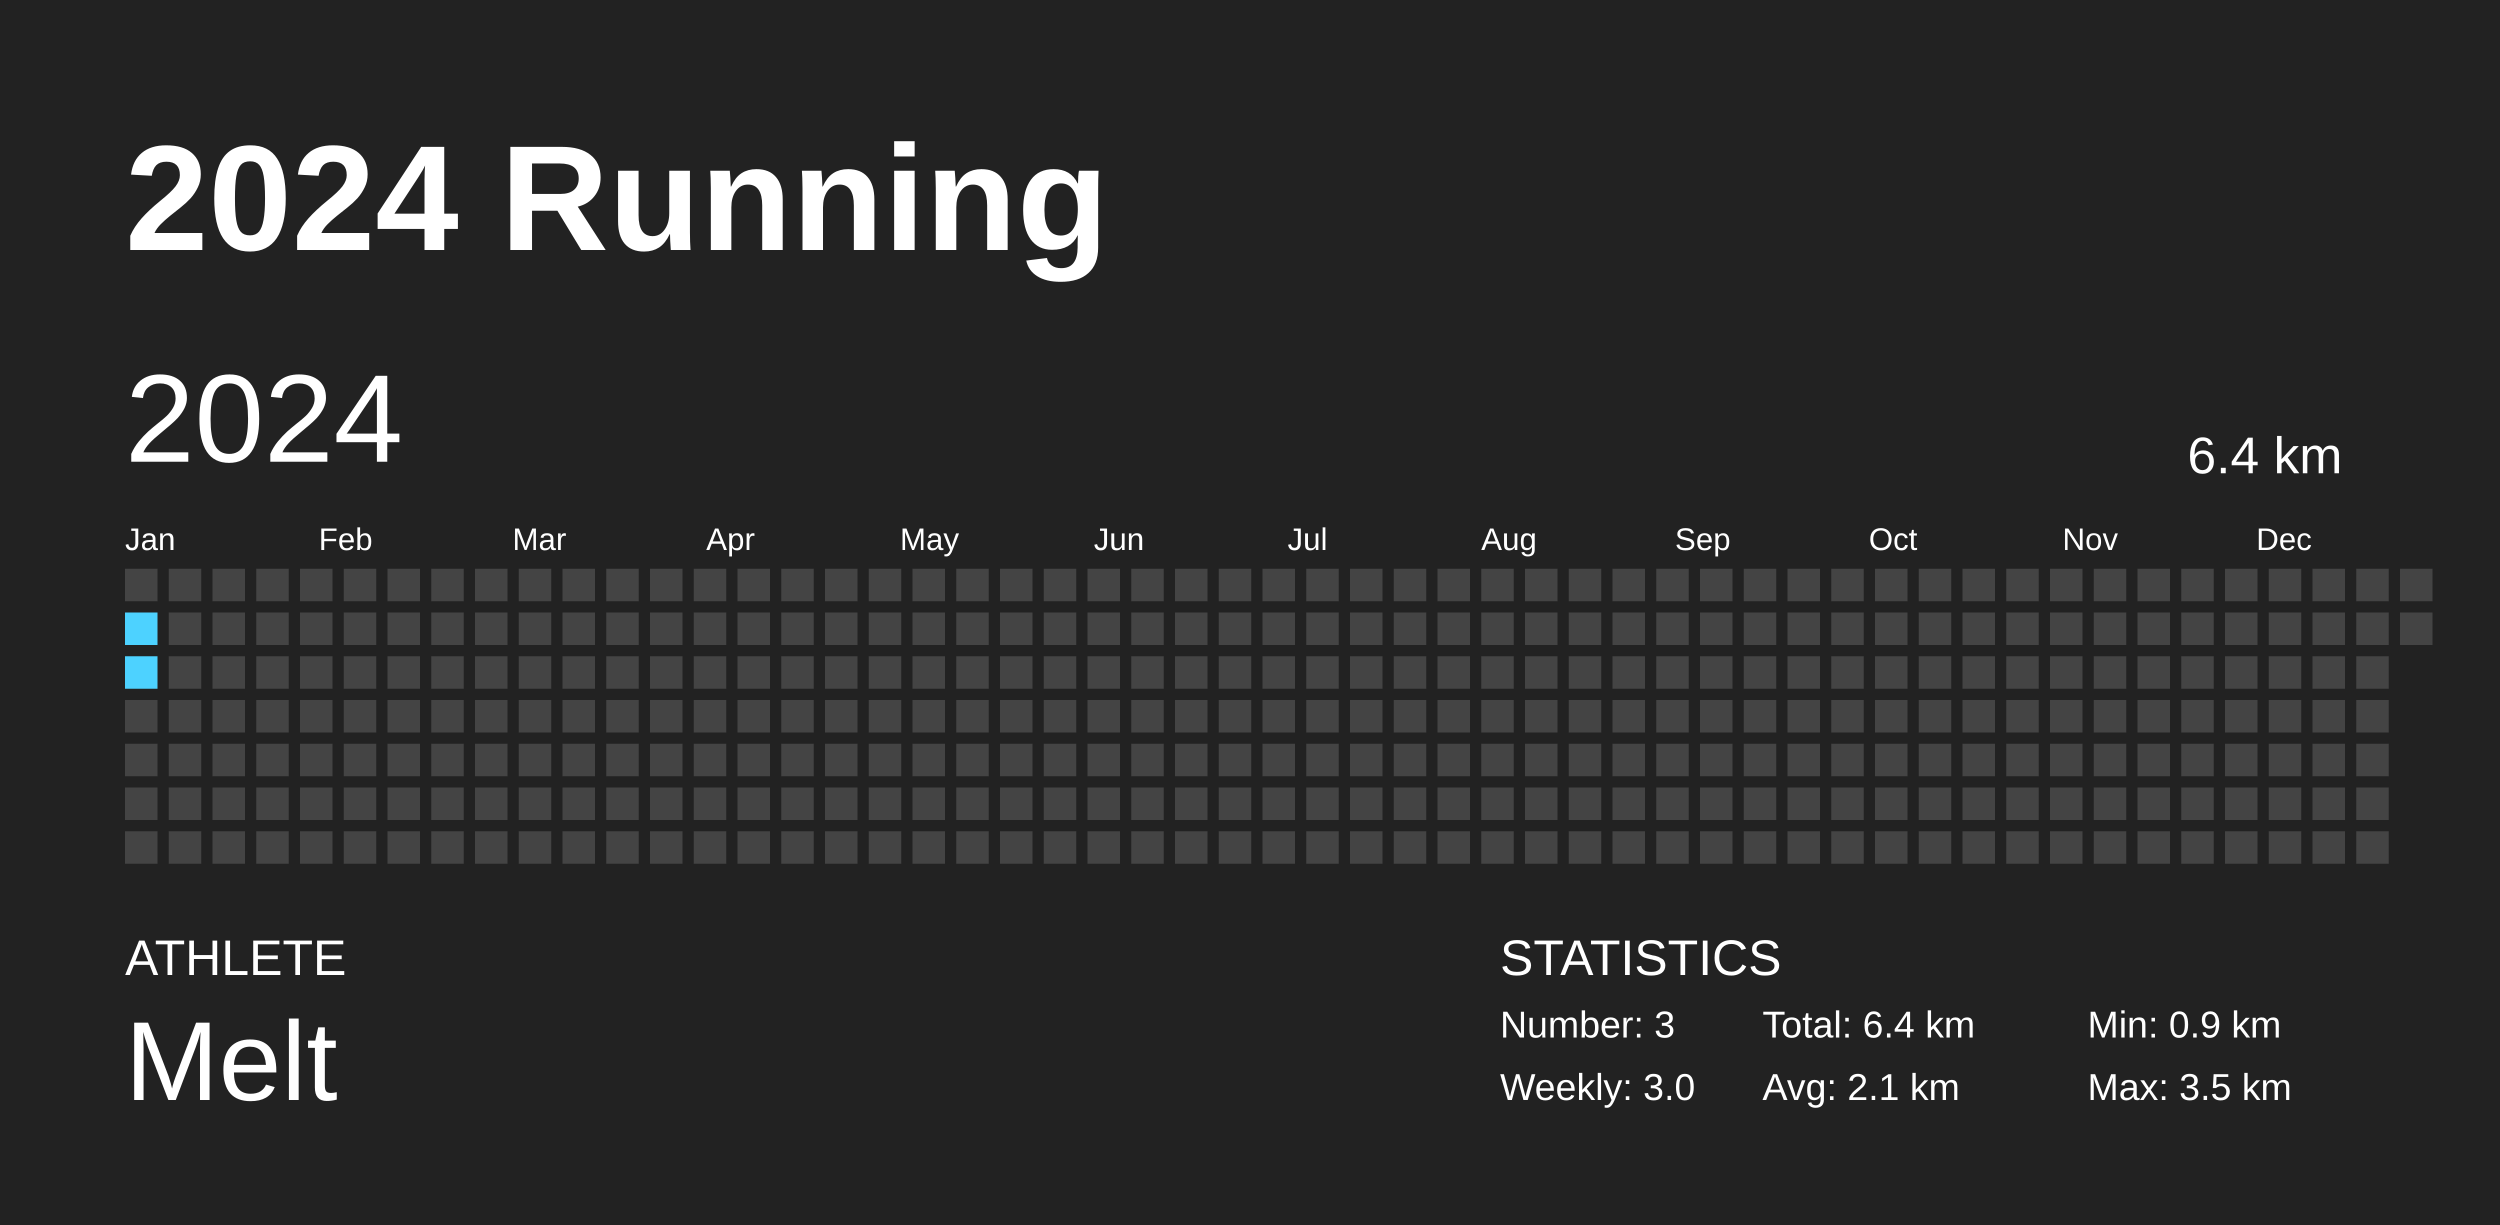
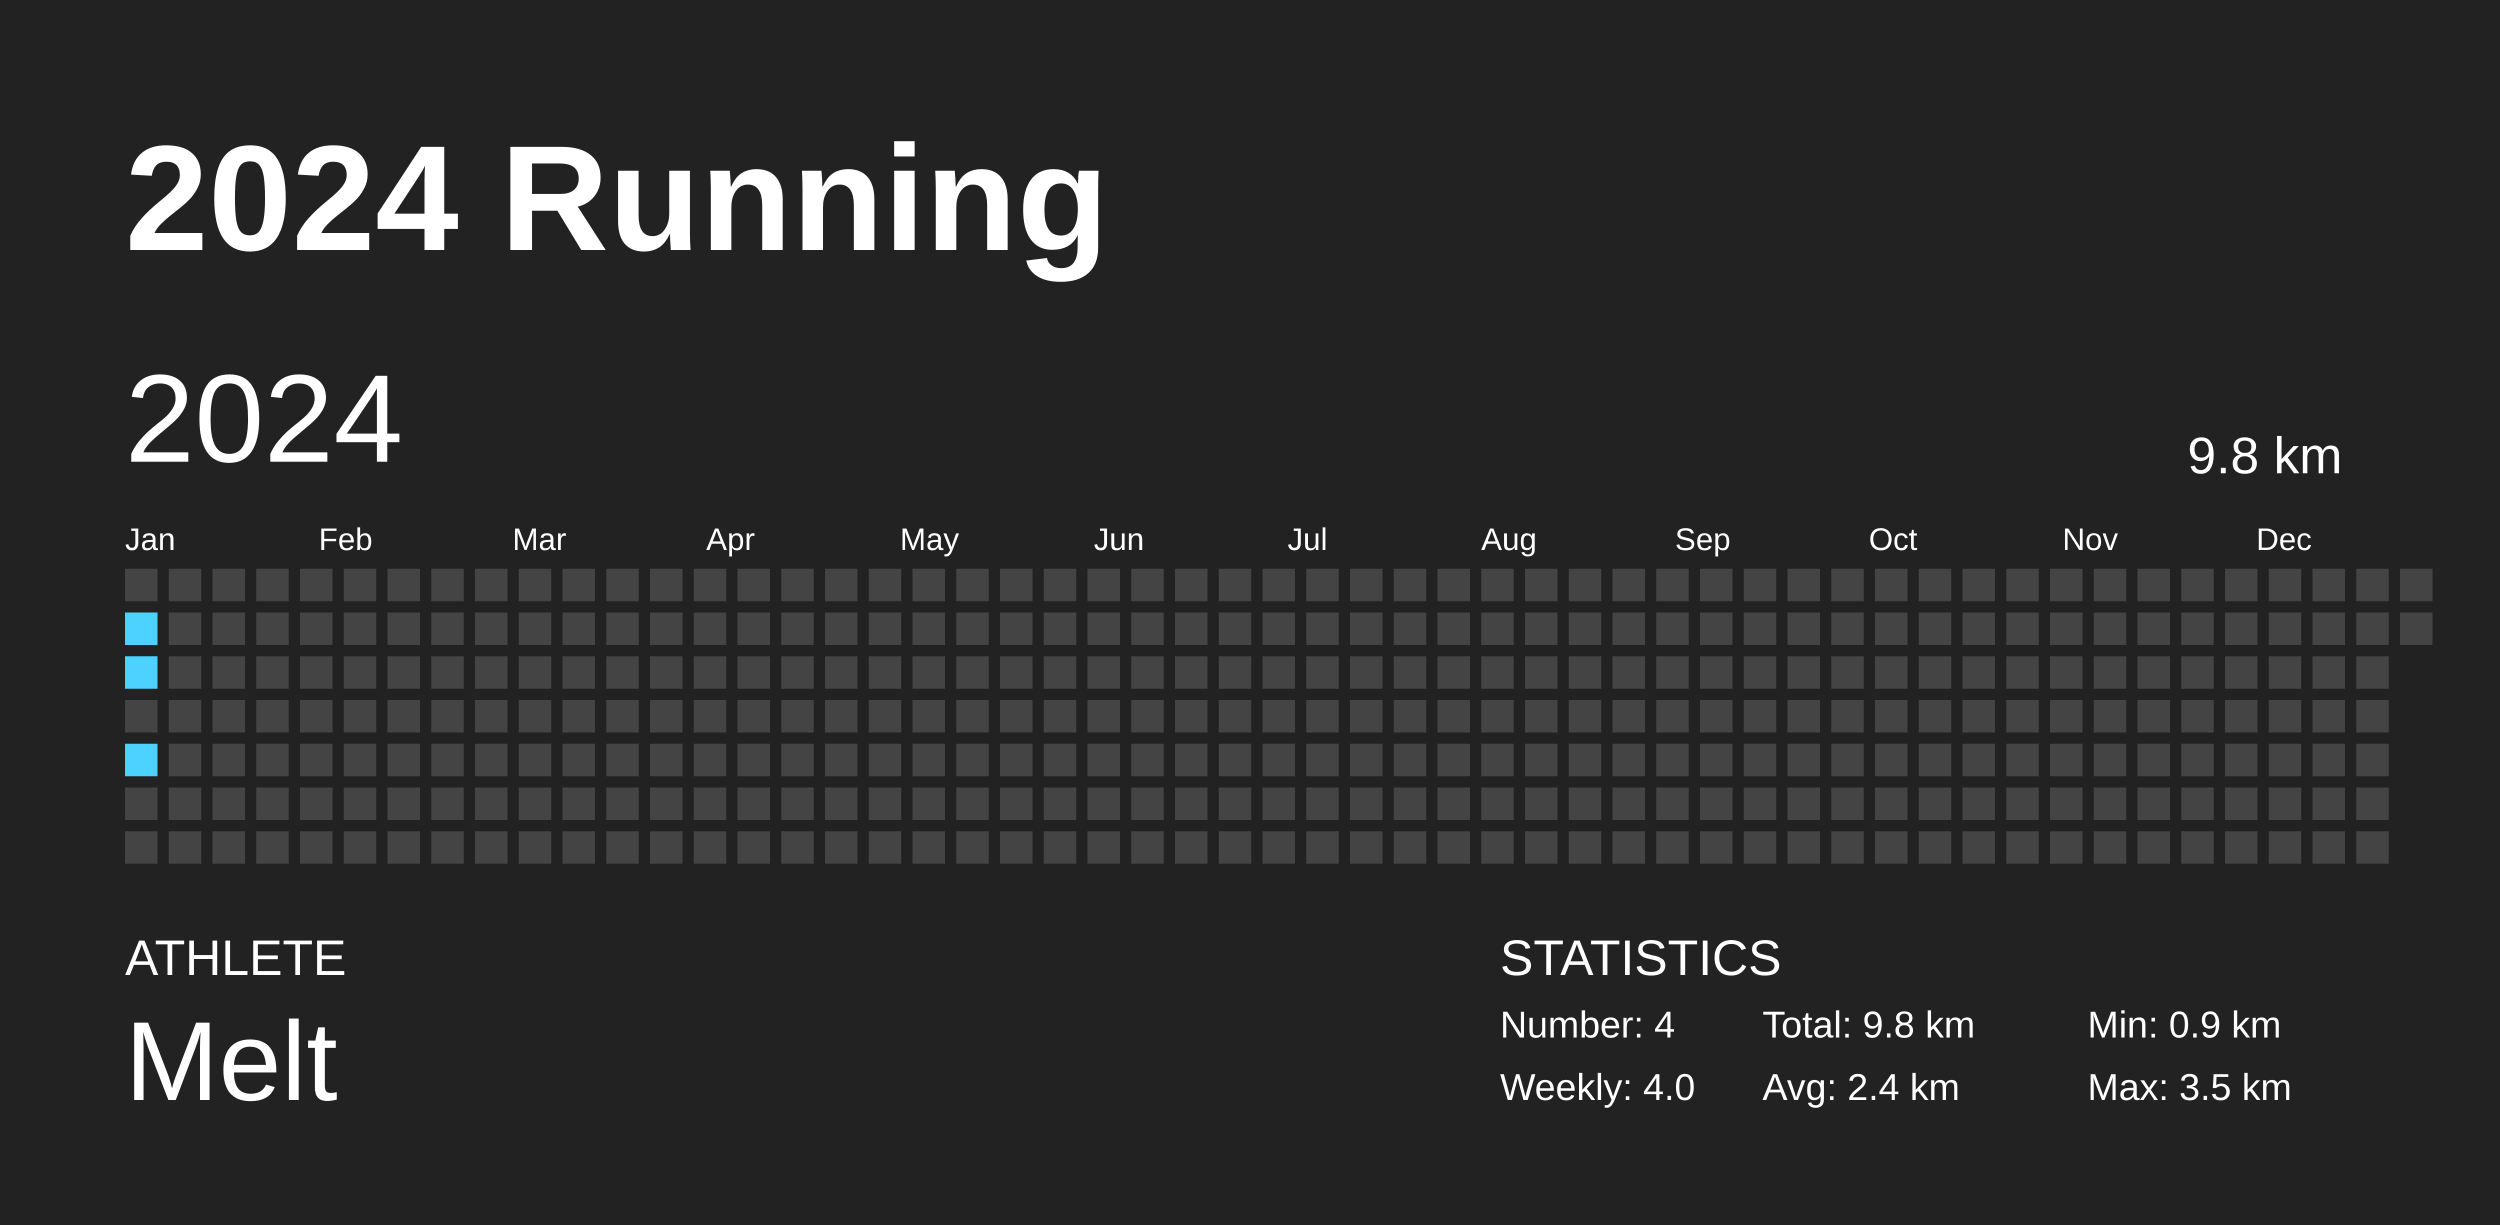
<svg xmlns="http://www.w3.org/2000/svg" baseProfile="full" height="98mm" version="1.1" viewBox="0,0,200,98" width="200mm">
  <defs />
  <rect fill="#222222" height="98" width="200" x="0" y="0" />
  <text fill="#FFFFFF" style="font-size:12px; font-family:Arial; font-weight:bold;" x="10" y="20">2024 Running</text>
  <text fill="#FFFFFF" style="font-size:4px; font-family:Arial" x="10" y="78">ATHLETE</text>
  <text fill="#FFFFFF" style="font-size:9px; font-family:Arial" x="10" y="88">Melt</text>
  <text fill="#FFFFFF" style="font-size:4px; font-family:Arial" x="120" y="78">STATISTICS</text>
-   <text fill="#FFFFFF" style="font-size:3px; font-family:Arial" x="120" y="83">Number: 3</text>
-   <text fill="#FFFFFF" style="font-size:3px; font-family:Arial" x="120" y="88">Weekly: 3.0</text>
-   <text fill="#FFFFFF" style="font-size:3px; font-family:Arial" x="141" y="83">Total: 6.4 km</text>
-   <text fill="#FFFFFF" style="font-size:3px; font-family:Arial" x="141" y="88">Avg: 2.1 km</text>
+   <text fill="#FFFFFF" style="font-size:3px; font-family:Arial" x="120" y="83">Number: 4</text>
+   <text fill="#FFFFFF" style="font-size:3px; font-family:Arial" x="120" y="88">Weekly: 4.0</text>
+   <text fill="#FFFFFF" style="font-size:3px; font-family:Arial" x="141" y="83">Total: 9.8 km</text>
+   <text fill="#FFFFFF" style="font-size:3px; font-family:Arial" x="141" y="88">Avg: 2.4 km</text>
  <text fill="#FFFFFF" style="font-size:3px; font-family:Arial" x="167" y="83">Min: 0.9 km</text>
  <text fill="#FFFFFF" style="font-size:3px; font-family:Arial" x="167" y="88">Max: 3.5 km</text>
  <text dominant-baseline="hanging" fill="#FFFFFF" style="font-size:10.0px; font-family:Arial;" x="10" y="30">2024</text>
-   <text dominant-baseline="hanging" fill="#FFFFFF" style="font-size:4.125px; font-family:Arial;" x="175" y="35">6.4 km</text>
+   <text dominant-baseline="hanging" fill="#FFFFFF" style="font-size:4.125px; font-family:Arial;" x="175" y="35">9.8 km</text>
  <text fill="#FFFFFF" style="font-size:2.5px; font-family:Arial" x="10.0" y="44">Jan</text>
  <text fill="#FFFFFF" style="font-size:2.5px; font-family:Arial" x="25.5" y="44">Feb</text>
  <text fill="#FFFFFF" style="font-size:2.5px; font-family:Arial" x="41.0" y="44">Mar</text>
  <text fill="#FFFFFF" style="font-size:2.5px; font-family:Arial" x="56.5" y="44">Apr</text>
  <text fill="#FFFFFF" style="font-size:2.5px; font-family:Arial" x="72.0" y="44">May</text>
  <text fill="#FFFFFF" style="font-size:2.5px; font-family:Arial" x="87.5" y="44">Jun</text>
  <text fill="#FFFFFF" style="font-size:2.5px; font-family:Arial" x="103.0" y="44">Jul</text>
  <text fill="#FFFFFF" style="font-size:2.5px; font-family:Arial" x="118.5" y="44">Aug</text>
  <text fill="#FFFFFF" style="font-size:2.5px; font-family:Arial" x="134.0" y="44">Sep</text>
  <text fill="#FFFFFF" style="font-size:2.5px; font-family:Arial" x="149.5" y="44">Oct</text>
  <text fill="#FFFFFF" style="font-size:2.5px; font-family:Arial" x="165.0" y="44">Nov</text>
  <text fill="#FFFFFF" style="font-size:2.5px; font-family:Arial" x="180.5" y="44">Dec</text>
  <rect fill="#444444" height="2.6" width="2.6" x="10.0" y="45.5" />
  <rect fill="#4dd2ff" height="2.6" width="2.6" x="10.0" y="49.0" />
  <rect fill="#4dd2ff" height="2.6" width="2.6" x="10.0" y="52.5" />
  <rect fill="#444444" height="2.6" width="2.6" x="10.0" y="56.0" />
-   <rect fill="#444444" height="2.6" width="2.6" x="10.0" y="59.5" />
+   <rect fill="#4dd2ff" height="2.6" width="2.6" x="10.0" y="59.5" />
  <rect fill="#444444" height="2.6" width="2.6" x="10.0" y="63.0" />
  <rect fill="#444444" height="2.6" width="2.6" x="10.0" y="66.5" />
  <rect fill="#444444" height="2.6" width="2.6" x="13.5" y="45.5" />
  <rect fill="#444444" height="2.6" width="2.6" x="13.5" y="49.0" />
  <rect fill="#444444" height="2.6" width="2.6" x="13.5" y="52.5" />
  <rect fill="#444444" height="2.6" width="2.6" x="13.5" y="56.0" />
  <rect fill="#444444" height="2.6" width="2.6" x="13.5" y="59.5" />
  <rect fill="#444444" height="2.6" width="2.6" x="13.5" y="63.0" />
  <rect fill="#444444" height="2.6" width="2.6" x="13.5" y="66.5" />
  <rect fill="#444444" height="2.6" width="2.6" x="17.0" y="45.5" />
  <rect fill="#444444" height="2.6" width="2.6" x="17.0" y="49.0" />
  <rect fill="#444444" height="2.6" width="2.6" x="17.0" y="52.5" />
  <rect fill="#444444" height="2.6" width="2.6" x="17.0" y="56.0" />
  <rect fill="#444444" height="2.6" width="2.6" x="17.0" y="59.5" />
  <rect fill="#444444" height="2.6" width="2.6" x="17.0" y="63.0" />
  <rect fill="#444444" height="2.6" width="2.6" x="17.0" y="66.5" />
  <rect fill="#444444" height="2.6" width="2.6" x="20.5" y="45.5" />
  <rect fill="#444444" height="2.6" width="2.6" x="20.5" y="49.0" />
  <rect fill="#444444" height="2.6" width="2.6" x="20.5" y="52.5" />
  <rect fill="#444444" height="2.6" width="2.6" x="20.5" y="56.0" />
  <rect fill="#444444" height="2.6" width="2.6" x="20.5" y="59.5" />
  <rect fill="#444444" height="2.6" width="2.6" x="20.5" y="63.0" />
  <rect fill="#444444" height="2.6" width="2.6" x="20.5" y="66.5" />
  <rect fill="#444444" height="2.6" width="2.6" x="24.0" y="45.5" />
  <rect fill="#444444" height="2.6" width="2.6" x="24.0" y="49.0" />
  <rect fill="#444444" height="2.6" width="2.6" x="24.0" y="52.5" />
  <rect fill="#444444" height="2.6" width="2.6" x="24.0" y="56.0" />
  <rect fill="#444444" height="2.6" width="2.6" x="24.0" y="59.5" />
  <rect fill="#444444" height="2.6" width="2.6" x="24.0" y="63.0" />
  <rect fill="#444444" height="2.6" width="2.6" x="24.0" y="66.5" />
  <rect fill="#444444" height="2.6" width="2.6" x="27.5" y="45.5" />
  <rect fill="#444444" height="2.6" width="2.6" x="27.5" y="49.0" />
  <rect fill="#444444" height="2.6" width="2.6" x="27.5" y="52.5" />
  <rect fill="#444444" height="2.6" width="2.6" x="27.5" y="56.0" />
  <rect fill="#444444" height="2.6" width="2.6" x="27.5" y="59.5" />
  <rect fill="#444444" height="2.6" width="2.6" x="27.5" y="63.0" />
  <rect fill="#444444" height="2.6" width="2.6" x="27.5" y="66.5" />
  <rect fill="#444444" height="2.6" width="2.6" x="31.0" y="45.5" />
  <rect fill="#444444" height="2.6" width="2.6" x="31.0" y="49.0" />
  <rect fill="#444444" height="2.6" width="2.6" x="31.0" y="52.5" />
  <rect fill="#444444" height="2.6" width="2.6" x="31.0" y="56.0" />
  <rect fill="#444444" height="2.6" width="2.6" x="31.0" y="59.5" />
  <rect fill="#444444" height="2.6" width="2.6" x="31.0" y="63.0" />
  <rect fill="#444444" height="2.6" width="2.6" x="31.0" y="66.5" />
  <rect fill="#444444" height="2.6" width="2.6" x="34.5" y="45.5" />
  <rect fill="#444444" height="2.6" width="2.6" x="34.5" y="49.0" />
  <rect fill="#444444" height="2.6" width="2.6" x="34.5" y="52.5" />
  <rect fill="#444444" height="2.6" width="2.6" x="34.5" y="56.0" />
  <rect fill="#444444" height="2.6" width="2.6" x="34.5" y="59.5" />
  <rect fill="#444444" height="2.6" width="2.6" x="34.5" y="63.0" />
  <rect fill="#444444" height="2.6" width="2.6" x="34.5" y="66.5" />
  <rect fill="#444444" height="2.6" width="2.6" x="38.0" y="45.5" />
  <rect fill="#444444" height="2.6" width="2.6" x="38.0" y="49.0" />
  <rect fill="#444444" height="2.6" width="2.6" x="38.0" y="52.5" />
  <rect fill="#444444" height="2.6" width="2.6" x="38.0" y="56.0" />
  <rect fill="#444444" height="2.6" width="2.6" x="38.0" y="59.5" />
  <rect fill="#444444" height="2.6" width="2.6" x="38.0" y="63.0" />
  <rect fill="#444444" height="2.6" width="2.6" x="38.0" y="66.5" />
  <rect fill="#444444" height="2.6" width="2.6" x="41.5" y="45.5" />
  <rect fill="#444444" height="2.6" width="2.6" x="41.5" y="49.0" />
  <rect fill="#444444" height="2.6" width="2.6" x="41.5" y="52.5" />
  <rect fill="#444444" height="2.6" width="2.6" x="41.5" y="56.0" />
  <rect fill="#444444" height="2.6" width="2.6" x="41.5" y="59.5" />
  <rect fill="#444444" height="2.6" width="2.6" x="41.5" y="63.0" />
  <rect fill="#444444" height="2.6" width="2.6" x="41.5" y="66.5" />
  <rect fill="#444444" height="2.6" width="2.6" x="45.0" y="45.5" />
  <rect fill="#444444" height="2.6" width="2.6" x="45.0" y="49.0" />
  <rect fill="#444444" height="2.6" width="2.6" x="45.0" y="52.5" />
  <rect fill="#444444" height="2.6" width="2.6" x="45.0" y="56.0" />
  <rect fill="#444444" height="2.6" width="2.6" x="45.0" y="59.5" />
  <rect fill="#444444" height="2.6" width="2.6" x="45.0" y="63.0" />
  <rect fill="#444444" height="2.6" width="2.6" x="45.0" y="66.5" />
  <rect fill="#444444" height="2.6" width="2.6" x="48.5" y="45.5" />
  <rect fill="#444444" height="2.6" width="2.6" x="48.5" y="49.0" />
  <rect fill="#444444" height="2.6" width="2.6" x="48.5" y="52.5" />
  <rect fill="#444444" height="2.6" width="2.6" x="48.5" y="56.0" />
  <rect fill="#444444" height="2.6" width="2.6" x="48.5" y="59.5" />
  <rect fill="#444444" height="2.6" width="2.6" x="48.5" y="63.0" />
  <rect fill="#444444" height="2.6" width="2.6" x="48.5" y="66.5" />
  <rect fill="#444444" height="2.6" width="2.6" x="52.0" y="45.5" />
  <rect fill="#444444" height="2.6" width="2.6" x="52.0" y="49.0" />
  <rect fill="#444444" height="2.6" width="2.6" x="52.0" y="52.5" />
  <rect fill="#444444" height="2.6" width="2.6" x="52.0" y="56.0" />
  <rect fill="#444444" height="2.6" width="2.6" x="52.0" y="59.5" />
  <rect fill="#444444" height="2.6" width="2.6" x="52.0" y="63.0" />
  <rect fill="#444444" height="2.6" width="2.6" x="52.0" y="66.5" />
  <rect fill="#444444" height="2.6" width="2.6" x="55.5" y="45.5" />
  <rect fill="#444444" height="2.6" width="2.6" x="55.5" y="49.0" />
  <rect fill="#444444" height="2.6" width="2.6" x="55.5" y="52.5" />
  <rect fill="#444444" height="2.6" width="2.6" x="55.5" y="56.0" />
  <rect fill="#444444" height="2.6" width="2.6" x="55.5" y="59.5" />
  <rect fill="#444444" height="2.6" width="2.6" x="55.5" y="63.0" />
  <rect fill="#444444" height="2.6" width="2.6" x="55.5" y="66.5" />
  <rect fill="#444444" height="2.6" width="2.6" x="59.0" y="45.5" />
  <rect fill="#444444" height="2.6" width="2.6" x="59.0" y="49.0" />
  <rect fill="#444444" height="2.6" width="2.6" x="59.0" y="52.5" />
  <rect fill="#444444" height="2.6" width="2.6" x="59.0" y="56.0" />
  <rect fill="#444444" height="2.6" width="2.6" x="59.0" y="59.5" />
  <rect fill="#444444" height="2.6" width="2.6" x="59.0" y="63.0" />
  <rect fill="#444444" height="2.6" width="2.6" x="59.0" y="66.5" />
  <rect fill="#444444" height="2.6" width="2.6" x="62.5" y="45.5" />
  <rect fill="#444444" height="2.6" width="2.6" x="62.5" y="49.0" />
  <rect fill="#444444" height="2.6" width="2.6" x="62.5" y="52.5" />
  <rect fill="#444444" height="2.6" width="2.6" x="62.5" y="56.0" />
  <rect fill="#444444" height="2.6" width="2.6" x="62.5" y="59.5" />
  <rect fill="#444444" height="2.6" width="2.6" x="62.5" y="63.0" />
  <rect fill="#444444" height="2.6" width="2.6" x="62.5" y="66.5" />
  <rect fill="#444444" height="2.6" width="2.6" x="66.0" y="45.5" />
  <rect fill="#444444" height="2.6" width="2.6" x="66.0" y="49.0" />
  <rect fill="#444444" height="2.6" width="2.6" x="66.0" y="52.5" />
  <rect fill="#444444" height="2.6" width="2.6" x="66.0" y="56.0" />
  <rect fill="#444444" height="2.6" width="2.6" x="66.0" y="59.5" />
  <rect fill="#444444" height="2.6" width="2.6" x="66.0" y="63.0" />
  <rect fill="#444444" height="2.6" width="2.6" x="66.0" y="66.5" />
  <rect fill="#444444" height="2.6" width="2.6" x="69.5" y="45.5" />
  <rect fill="#444444" height="2.6" width="2.6" x="69.5" y="49.0" />
  <rect fill="#444444" height="2.6" width="2.6" x="69.5" y="52.5" />
  <rect fill="#444444" height="2.6" width="2.6" x="69.5" y="56.0" />
  <rect fill="#444444" height="2.6" width="2.6" x="69.5" y="59.5" />
  <rect fill="#444444" height="2.6" width="2.6" x="69.5" y="63.0" />
  <rect fill="#444444" height="2.6" width="2.6" x="69.5" y="66.5" />
  <rect fill="#444444" height="2.6" width="2.6" x="73.0" y="45.5" />
  <rect fill="#444444" height="2.6" width="2.6" x="73.0" y="49.0" />
  <rect fill="#444444" height="2.6" width="2.6" x="73.0" y="52.5" />
  <rect fill="#444444" height="2.6" width="2.6" x="73.0" y="56.0" />
  <rect fill="#444444" height="2.6" width="2.6" x="73.0" y="59.5" />
  <rect fill="#444444" height="2.6" width="2.6" x="73.0" y="63.0" />
  <rect fill="#444444" height="2.6" width="2.6" x="73.0" y="66.5" />
  <rect fill="#444444" height="2.6" width="2.6" x="76.5" y="45.5" />
  <rect fill="#444444" height="2.6" width="2.6" x="76.5" y="49.0" />
  <rect fill="#444444" height="2.6" width="2.6" x="76.5" y="52.5" />
  <rect fill="#444444" height="2.6" width="2.6" x="76.5" y="56.0" />
  <rect fill="#444444" height="2.6" width="2.6" x="76.5" y="59.5" />
  <rect fill="#444444" height="2.6" width="2.6" x="76.5" y="63.0" />
  <rect fill="#444444" height="2.6" width="2.6" x="76.5" y="66.5" />
  <rect fill="#444444" height="2.6" width="2.6" x="80.0" y="45.5" />
  <rect fill="#444444" height="2.6" width="2.6" x="80.0" y="49.0" />
  <rect fill="#444444" height="2.6" width="2.6" x="80.0" y="52.5" />
  <rect fill="#444444" height="2.6" width="2.6" x="80.0" y="56.0" />
  <rect fill="#444444" height="2.6" width="2.6" x="80.0" y="59.5" />
  <rect fill="#444444" height="2.6" width="2.6" x="80.0" y="63.0" />
  <rect fill="#444444" height="2.6" width="2.6" x="80.0" y="66.5" />
  <rect fill="#444444" height="2.6" width="2.6" x="83.5" y="45.5" />
  <rect fill="#444444" height="2.6" width="2.6" x="83.5" y="49.0" />
  <rect fill="#444444" height="2.6" width="2.6" x="83.5" y="52.5" />
  <rect fill="#444444" height="2.6" width="2.6" x="83.5" y="56.0" />
  <rect fill="#444444" height="2.6" width="2.6" x="83.5" y="59.5" />
  <rect fill="#444444" height="2.6" width="2.6" x="83.5" y="63.0" />
  <rect fill="#444444" height="2.6" width="2.6" x="83.5" y="66.5" />
  <rect fill="#444444" height="2.6" width="2.6" x="87.0" y="45.5" />
  <rect fill="#444444" height="2.6" width="2.6" x="87.0" y="49.0" />
  <rect fill="#444444" height="2.6" width="2.6" x="87.0" y="52.5" />
  <rect fill="#444444" height="2.6" width="2.6" x="87.0" y="56.0" />
  <rect fill="#444444" height="2.6" width="2.6" x="87.0" y="59.5" />
  <rect fill="#444444" height="2.6" width="2.6" x="87.0" y="63.0" />
  <rect fill="#444444" height="2.6" width="2.6" x="87.0" y="66.5" />
  <rect fill="#444444" height="2.6" width="2.6" x="90.5" y="45.5" />
  <rect fill="#444444" height="2.6" width="2.6" x="90.5" y="49.0" />
  <rect fill="#444444" height="2.6" width="2.6" x="90.5" y="52.5" />
  <rect fill="#444444" height="2.6" width="2.6" x="90.5" y="56.0" />
  <rect fill="#444444" height="2.6" width="2.6" x="90.5" y="59.5" />
  <rect fill="#444444" height="2.6" width="2.6" x="90.5" y="63.0" />
  <rect fill="#444444" height="2.6" width="2.6" x="90.5" y="66.5" />
  <rect fill="#444444" height="2.6" width="2.6" x="94.0" y="45.5" />
  <rect fill="#444444" height="2.6" width="2.6" x="94.0" y="49.0" />
  <rect fill="#444444" height="2.6" width="2.6" x="94.0" y="52.5" />
  <rect fill="#444444" height="2.6" width="2.6" x="94.0" y="56.0" />
  <rect fill="#444444" height="2.6" width="2.6" x="94.0" y="59.5" />
  <rect fill="#444444" height="2.6" width="2.6" x="94.0" y="63.0" />
  <rect fill="#444444" height="2.6" width="2.6" x="94.0" y="66.5" />
  <rect fill="#444444" height="2.6" width="2.6" x="97.5" y="45.5" />
  <rect fill="#444444" height="2.6" width="2.6" x="97.5" y="49.0" />
  <rect fill="#444444" height="2.6" width="2.6" x="97.5" y="52.5" />
  <rect fill="#444444" height="2.6" width="2.6" x="97.5" y="56.0" />
  <rect fill="#444444" height="2.6" width="2.6" x="97.5" y="59.5" />
  <rect fill="#444444" height="2.6" width="2.6" x="97.5" y="63.0" />
  <rect fill="#444444" height="2.6" width="2.6" x="97.5" y="66.5" />
  <rect fill="#444444" height="2.6" width="2.6" x="101.0" y="45.5" />
  <rect fill="#444444" height="2.6" width="2.6" x="101.0" y="49.0" />
  <rect fill="#444444" height="2.6" width="2.6" x="101.0" y="52.5" />
  <rect fill="#444444" height="2.6" width="2.6" x="101.0" y="56.0" />
  <rect fill="#444444" height="2.6" width="2.6" x="101.0" y="59.5" />
  <rect fill="#444444" height="2.6" width="2.6" x="101.0" y="63.0" />
  <rect fill="#444444" height="2.6" width="2.6" x="101.0" y="66.5" />
  <rect fill="#444444" height="2.6" width="2.6" x="104.5" y="45.5" />
  <rect fill="#444444" height="2.6" width="2.6" x="104.5" y="49.0" />
  <rect fill="#444444" height="2.6" width="2.6" x="104.5" y="52.5" />
  <rect fill="#444444" height="2.6" width="2.6" x="104.5" y="56.0" />
  <rect fill="#444444" height="2.6" width="2.6" x="104.5" y="59.5" />
  <rect fill="#444444" height="2.6" width="2.6" x="104.5" y="63.0" />
  <rect fill="#444444" height="2.6" width="2.6" x="104.5" y="66.5" />
  <rect fill="#444444" height="2.6" width="2.6" x="108.0" y="45.5" />
  <rect fill="#444444" height="2.6" width="2.6" x="108.0" y="49.0" />
  <rect fill="#444444" height="2.6" width="2.6" x="108.0" y="52.5" />
  <rect fill="#444444" height="2.6" width="2.6" x="108.0" y="56.0" />
  <rect fill="#444444" height="2.6" width="2.6" x="108.0" y="59.5" />
  <rect fill="#444444" height="2.6" width="2.6" x="108.0" y="63.0" />
  <rect fill="#444444" height="2.6" width="2.6" x="108.0" y="66.5" />
  <rect fill="#444444" height="2.6" width="2.6" x="111.5" y="45.5" />
  <rect fill="#444444" height="2.6" width="2.6" x="111.5" y="49.0" />
  <rect fill="#444444" height="2.6" width="2.6" x="111.5" y="52.5" />
  <rect fill="#444444" height="2.6" width="2.6" x="111.5" y="56.0" />
  <rect fill="#444444" height="2.6" width="2.6" x="111.5" y="59.5" />
  <rect fill="#444444" height="2.6" width="2.6" x="111.5" y="63.0" />
  <rect fill="#444444" height="2.6" width="2.6" x="111.5" y="66.5" />
  <rect fill="#444444" height="2.6" width="2.6" x="115.0" y="45.5" />
  <rect fill="#444444" height="2.6" width="2.6" x="115.0" y="49.0" />
  <rect fill="#444444" height="2.6" width="2.6" x="115.0" y="52.5" />
  <rect fill="#444444" height="2.6" width="2.6" x="115.0" y="56.0" />
  <rect fill="#444444" height="2.6" width="2.6" x="115.0" y="59.5" />
  <rect fill="#444444" height="2.6" width="2.6" x="115.0" y="63.0" />
  <rect fill="#444444" height="2.6" width="2.6" x="115.0" y="66.5" />
  <rect fill="#444444" height="2.6" width="2.6" x="118.5" y="45.5" />
  <rect fill="#444444" height="2.6" width="2.6" x="118.5" y="49.0" />
  <rect fill="#444444" height="2.6" width="2.6" x="118.5" y="52.5" />
  <rect fill="#444444" height="2.6" width="2.6" x="118.5" y="56.0" />
  <rect fill="#444444" height="2.6" width="2.6" x="118.5" y="59.5" />
  <rect fill="#444444" height="2.6" width="2.6" x="118.5" y="63.0" />
  <rect fill="#444444" height="2.6" width="2.6" x="118.5" y="66.5" />
  <rect fill="#444444" height="2.6" width="2.6" x="122.0" y="45.5" />
  <rect fill="#444444" height="2.6" width="2.6" x="122.0" y="49.0" />
  <rect fill="#444444" height="2.6" width="2.6" x="122.0" y="52.5" />
  <rect fill="#444444" height="2.6" width="2.6" x="122.0" y="56.0" />
  <rect fill="#444444" height="2.6" width="2.6" x="122.0" y="59.5" />
  <rect fill="#444444" height="2.6" width="2.6" x="122.0" y="63.0" />
  <rect fill="#444444" height="2.6" width="2.6" x="122.0" y="66.5" />
  <rect fill="#444444" height="2.6" width="2.6" x="125.5" y="45.5" />
  <rect fill="#444444" height="2.6" width="2.6" x="125.5" y="49.0" />
  <rect fill="#444444" height="2.6" width="2.6" x="125.5" y="52.5" />
  <rect fill="#444444" height="2.6" width="2.6" x="125.5" y="56.0" />
  <rect fill="#444444" height="2.6" width="2.6" x="125.5" y="59.5" />
  <rect fill="#444444" height="2.6" width="2.6" x="125.5" y="63.0" />
  <rect fill="#444444" height="2.6" width="2.6" x="125.5" y="66.5" />
  <rect fill="#444444" height="2.6" width="2.6" x="129.0" y="45.5" />
  <rect fill="#444444" height="2.6" width="2.6" x="129.0" y="49.0" />
  <rect fill="#444444" height="2.6" width="2.6" x="129.0" y="52.5" />
  <rect fill="#444444" height="2.6" width="2.6" x="129.0" y="56.0" />
  <rect fill="#444444" height="2.6" width="2.6" x="129.0" y="59.5" />
  <rect fill="#444444" height="2.6" width="2.6" x="129.0" y="63.0" />
  <rect fill="#444444" height="2.6" width="2.6" x="129.0" y="66.5" />
  <rect fill="#444444" height="2.6" width="2.6" x="132.5" y="45.5" />
  <rect fill="#444444" height="2.6" width="2.6" x="132.5" y="49.0" />
  <rect fill="#444444" height="2.6" width="2.6" x="132.5" y="52.5" />
  <rect fill="#444444" height="2.6" width="2.6" x="132.5" y="56.0" />
  <rect fill="#444444" height="2.6" width="2.6" x="132.5" y="59.5" />
  <rect fill="#444444" height="2.6" width="2.6" x="132.5" y="63.0" />
  <rect fill="#444444" height="2.6" width="2.6" x="132.5" y="66.5" />
  <rect fill="#444444" height="2.6" width="2.6" x="136.0" y="45.5" />
  <rect fill="#444444" height="2.6" width="2.6" x="136.0" y="49.0" />
  <rect fill="#444444" height="2.6" width="2.6" x="136.0" y="52.5" />
  <rect fill="#444444" height="2.6" width="2.6" x="136.0" y="56.0" />
  <rect fill="#444444" height="2.6" width="2.6" x="136.0" y="59.5" />
  <rect fill="#444444" height="2.6" width="2.6" x="136.0" y="63.0" />
  <rect fill="#444444" height="2.6" width="2.6" x="136.0" y="66.5" />
  <rect fill="#444444" height="2.6" width="2.6" x="139.5" y="45.5" />
  <rect fill="#444444" height="2.6" width="2.6" x="139.5" y="49.0" />
  <rect fill="#444444" height="2.6" width="2.6" x="139.5" y="52.5" />
  <rect fill="#444444" height="2.6" width="2.6" x="139.5" y="56.0" />
  <rect fill="#444444" height="2.6" width="2.6" x="139.5" y="59.5" />
  <rect fill="#444444" height="2.6" width="2.6" x="139.5" y="63.0" />
  <rect fill="#444444" height="2.6" width="2.6" x="139.5" y="66.5" />
  <rect fill="#444444" height="2.6" width="2.6" x="143.0" y="45.5" />
  <rect fill="#444444" height="2.6" width="2.6" x="143.0" y="49.0" />
  <rect fill="#444444" height="2.6" width="2.6" x="143.0" y="52.5" />
  <rect fill="#444444" height="2.6" width="2.6" x="143.0" y="56.0" />
  <rect fill="#444444" height="2.6" width="2.6" x="143.0" y="59.5" />
  <rect fill="#444444" height="2.6" width="2.6" x="143.0" y="63.0" />
  <rect fill="#444444" height="2.6" width="2.6" x="143.0" y="66.5" />
  <rect fill="#444444" height="2.6" width="2.6" x="146.5" y="45.5" />
  <rect fill="#444444" height="2.6" width="2.6" x="146.5" y="49.0" />
  <rect fill="#444444" height="2.6" width="2.6" x="146.5" y="52.5" />
  <rect fill="#444444" height="2.6" width="2.6" x="146.5" y="56.0" />
  <rect fill="#444444" height="2.6" width="2.6" x="146.5" y="59.5" />
  <rect fill="#444444" height="2.6" width="2.6" x="146.5" y="63.0" />
  <rect fill="#444444" height="2.6" width="2.6" x="146.5" y="66.5" />
  <rect fill="#444444" height="2.6" width="2.6" x="150.0" y="45.5" />
  <rect fill="#444444" height="2.6" width="2.6" x="150.0" y="49.0" />
  <rect fill="#444444" height="2.6" width="2.6" x="150.0" y="52.5" />
  <rect fill="#444444" height="2.6" width="2.6" x="150.0" y="56.0" />
  <rect fill="#444444" height="2.6" width="2.6" x="150.0" y="59.5" />
  <rect fill="#444444" height="2.6" width="2.6" x="150.0" y="63.0" />
  <rect fill="#444444" height="2.6" width="2.6" x="150.0" y="66.5" />
  <rect fill="#444444" height="2.6" width="2.6" x="153.5" y="45.5" />
  <rect fill="#444444" height="2.6" width="2.6" x="153.5" y="49.0" />
  <rect fill="#444444" height="2.6" width="2.6" x="153.5" y="52.5" />
  <rect fill="#444444" height="2.6" width="2.6" x="153.5" y="56.0" />
  <rect fill="#444444" height="2.6" width="2.6" x="153.5" y="59.5" />
  <rect fill="#444444" height="2.6" width="2.6" x="153.5" y="63.0" />
  <rect fill="#444444" height="2.6" width="2.6" x="153.5" y="66.5" />
  <rect fill="#444444" height="2.6" width="2.6" x="157.0" y="45.5" />
  <rect fill="#444444" height="2.6" width="2.6" x="157.0" y="49.0" />
  <rect fill="#444444" height="2.6" width="2.6" x="157.0" y="52.5" />
  <rect fill="#444444" height="2.6" width="2.6" x="157.0" y="56.0" />
  <rect fill="#444444" height="2.6" width="2.6" x="157.0" y="59.5" />
  <rect fill="#444444" height="2.6" width="2.6" x="157.0" y="63.0" />
  <rect fill="#444444" height="2.6" width="2.6" x="157.0" y="66.5" />
  <rect fill="#444444" height="2.6" width="2.6" x="160.5" y="45.5" />
  <rect fill="#444444" height="2.6" width="2.6" x="160.5" y="49.0" />
  <rect fill="#444444" height="2.6" width="2.6" x="160.5" y="52.5" />
  <rect fill="#444444" height="2.6" width="2.6" x="160.5" y="56.0" />
  <rect fill="#444444" height="2.6" width="2.6" x="160.5" y="59.5" />
  <rect fill="#444444" height="2.6" width="2.6" x="160.5" y="63.0" />
  <rect fill="#444444" height="2.6" width="2.6" x="160.5" y="66.5" />
  <rect fill="#444444" height="2.6" width="2.6" x="164.0" y="45.5" />
  <rect fill="#444444" height="2.6" width="2.6" x="164.0" y="49.0" />
  <rect fill="#444444" height="2.6" width="2.6" x="164.0" y="52.5" />
  <rect fill="#444444" height="2.6" width="2.6" x="164.0" y="56.0" />
  <rect fill="#444444" height="2.6" width="2.6" x="164.0" y="59.5" />
  <rect fill="#444444" height="2.6" width="2.6" x="164.0" y="63.0" />
  <rect fill="#444444" height="2.6" width="2.6" x="164.0" y="66.5" />
  <rect fill="#444444" height="2.6" width="2.6" x="167.5" y="45.5" />
  <rect fill="#444444" height="2.6" width="2.6" x="167.5" y="49.0" />
  <rect fill="#444444" height="2.6" width="2.6" x="167.5" y="52.5" />
  <rect fill="#444444" height="2.6" width="2.6" x="167.5" y="56.0" />
  <rect fill="#444444" height="2.6" width="2.6" x="167.5" y="59.5" />
  <rect fill="#444444" height="2.6" width="2.6" x="167.5" y="63.0" />
  <rect fill="#444444" height="2.6" width="2.6" x="167.5" y="66.5" />
  <rect fill="#444444" height="2.6" width="2.6" x="171.0" y="45.5" />
  <rect fill="#444444" height="2.6" width="2.6" x="171.0" y="49.0" />
  <rect fill="#444444" height="2.6" width="2.6" x="171.0" y="52.5" />
  <rect fill="#444444" height="2.6" width="2.6" x="171.0" y="56.0" />
  <rect fill="#444444" height="2.6" width="2.6" x="171.0" y="59.5" />
  <rect fill="#444444" height="2.6" width="2.6" x="171.0" y="63.0" />
  <rect fill="#444444" height="2.6" width="2.6" x="171.0" y="66.5" />
  <rect fill="#444444" height="2.6" width="2.6" x="174.5" y="45.5" />
  <rect fill="#444444" height="2.6" width="2.6" x="174.5" y="49.0" />
  <rect fill="#444444" height="2.6" width="2.6" x="174.5" y="52.5" />
  <rect fill="#444444" height="2.6" width="2.6" x="174.5" y="56.0" />
  <rect fill="#444444" height="2.6" width="2.6" x="174.5" y="59.5" />
  <rect fill="#444444" height="2.6" width="2.6" x="174.5" y="63.0" />
  <rect fill="#444444" height="2.6" width="2.6" x="174.5" y="66.5" />
  <rect fill="#444444" height="2.6" width="2.6" x="178.0" y="45.5" />
  <rect fill="#444444" height="2.6" width="2.6" x="178.0" y="49.0" />
  <rect fill="#444444" height="2.6" width="2.6" x="178.0" y="52.5" />
  <rect fill="#444444" height="2.6" width="2.6" x="178.0" y="56.0" />
  <rect fill="#444444" height="2.6" width="2.6" x="178.0" y="59.5" />
  <rect fill="#444444" height="2.6" width="2.6" x="178.0" y="63.0" />
  <rect fill="#444444" height="2.6" width="2.6" x="178.0" y="66.5" />
  <rect fill="#444444" height="2.6" width="2.6" x="181.5" y="45.5" />
  <rect fill="#444444" height="2.6" width="2.6" x="181.5" y="49.0" />
  <rect fill="#444444" height="2.6" width="2.6" x="181.5" y="52.5" />
  <rect fill="#444444" height="2.6" width="2.6" x="181.5" y="56.0" />
  <rect fill="#444444" height="2.6" width="2.6" x="181.5" y="59.5" />
  <rect fill="#444444" height="2.6" width="2.6" x="181.5" y="63.0" />
  <rect fill="#444444" height="2.6" width="2.6" x="181.5" y="66.5" />
  <rect fill="#444444" height="2.6" width="2.6" x="185.0" y="45.5" />
  <rect fill="#444444" height="2.6" width="2.6" x="185.0" y="49.0" />
  <rect fill="#444444" height="2.6" width="2.6" x="185.0" y="52.5" />
  <rect fill="#444444" height="2.6" width="2.6" x="185.0" y="56.0" />
  <rect fill="#444444" height="2.6" width="2.6" x="185.0" y="59.5" />
  <rect fill="#444444" height="2.6" width="2.6" x="185.0" y="63.0" />
  <rect fill="#444444" height="2.6" width="2.6" x="185.0" y="66.5" />
  <rect fill="#444444" height="2.6" width="2.6" x="188.5" y="45.5" />
  <rect fill="#444444" height="2.6" width="2.6" x="188.5" y="49.0" />
  <rect fill="#444444" height="2.6" width="2.6" x="188.5" y="52.5" />
  <rect fill="#444444" height="2.6" width="2.6" x="188.5" y="56.0" />
  <rect fill="#444444" height="2.6" width="2.6" x="188.5" y="59.5" />
  <rect fill="#444444" height="2.6" width="2.6" x="188.5" y="63.0" />
  <rect fill="#444444" height="2.6" width="2.6" x="188.5" y="66.5" />
  <rect fill="#444444" height="2.6" width="2.6" x="192.0" y="45.5" />
  <rect fill="#444444" height="2.6" width="2.6" x="192.0" y="49.0" />
</svg>
